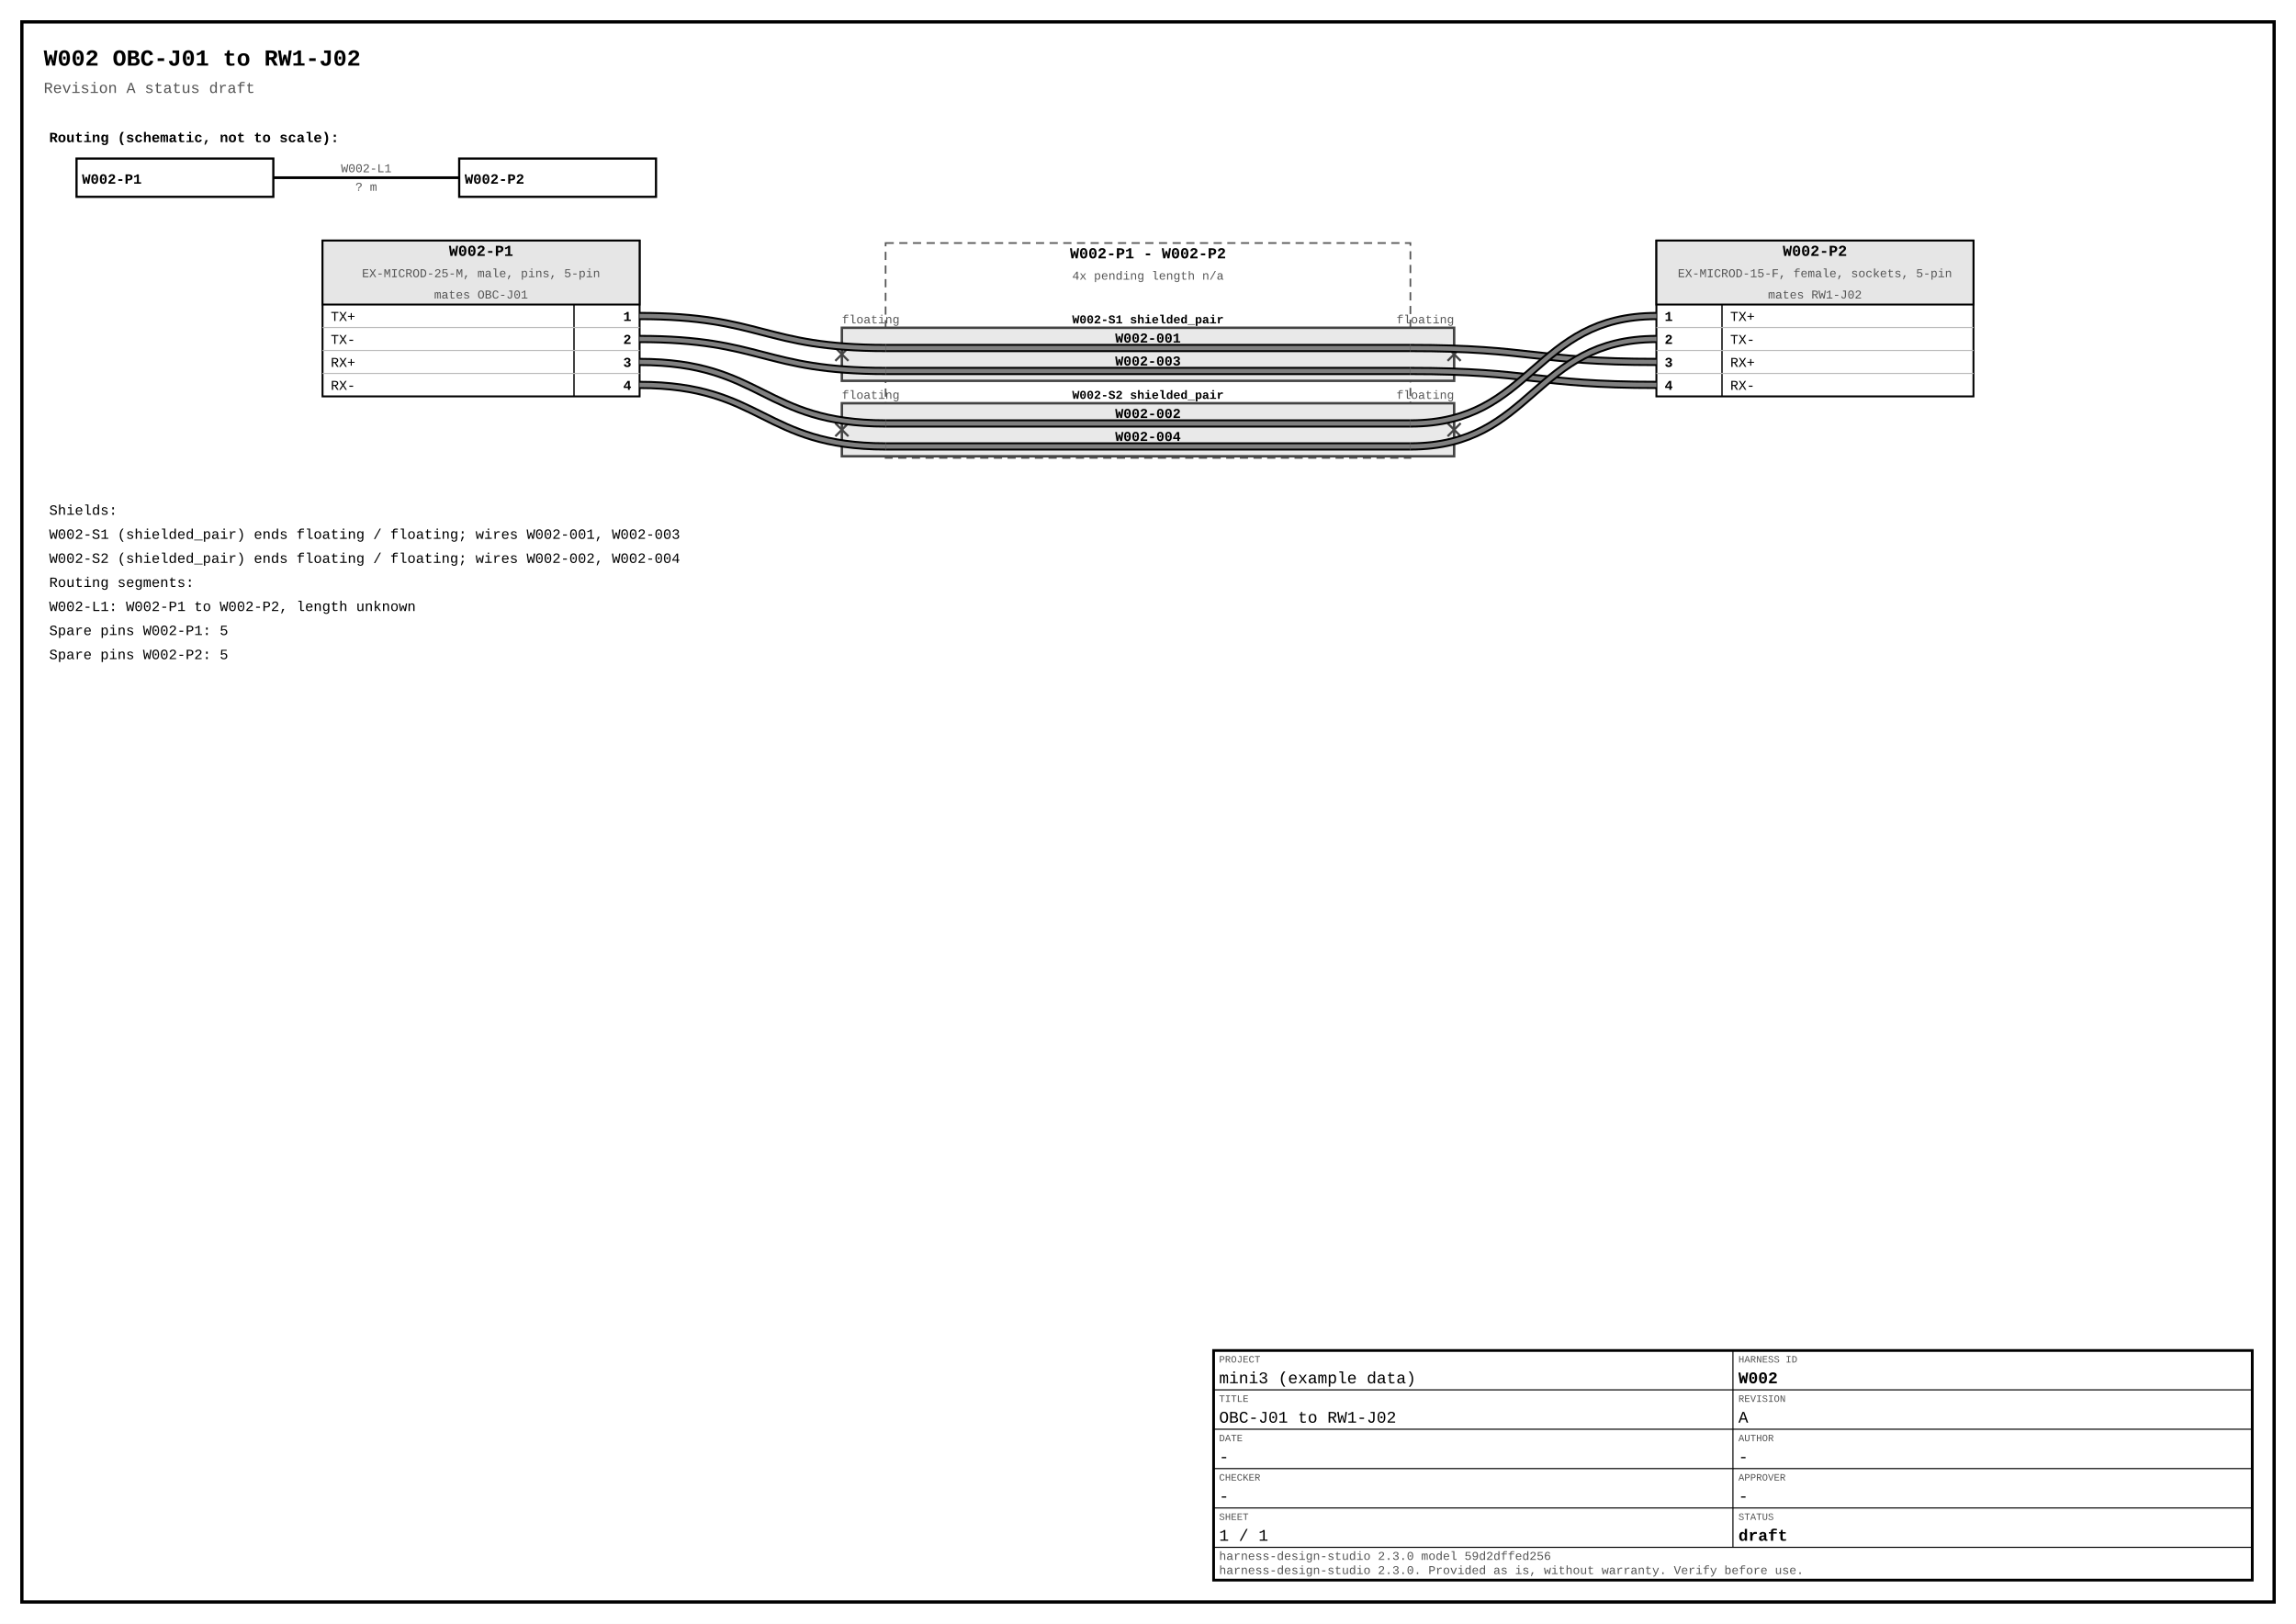
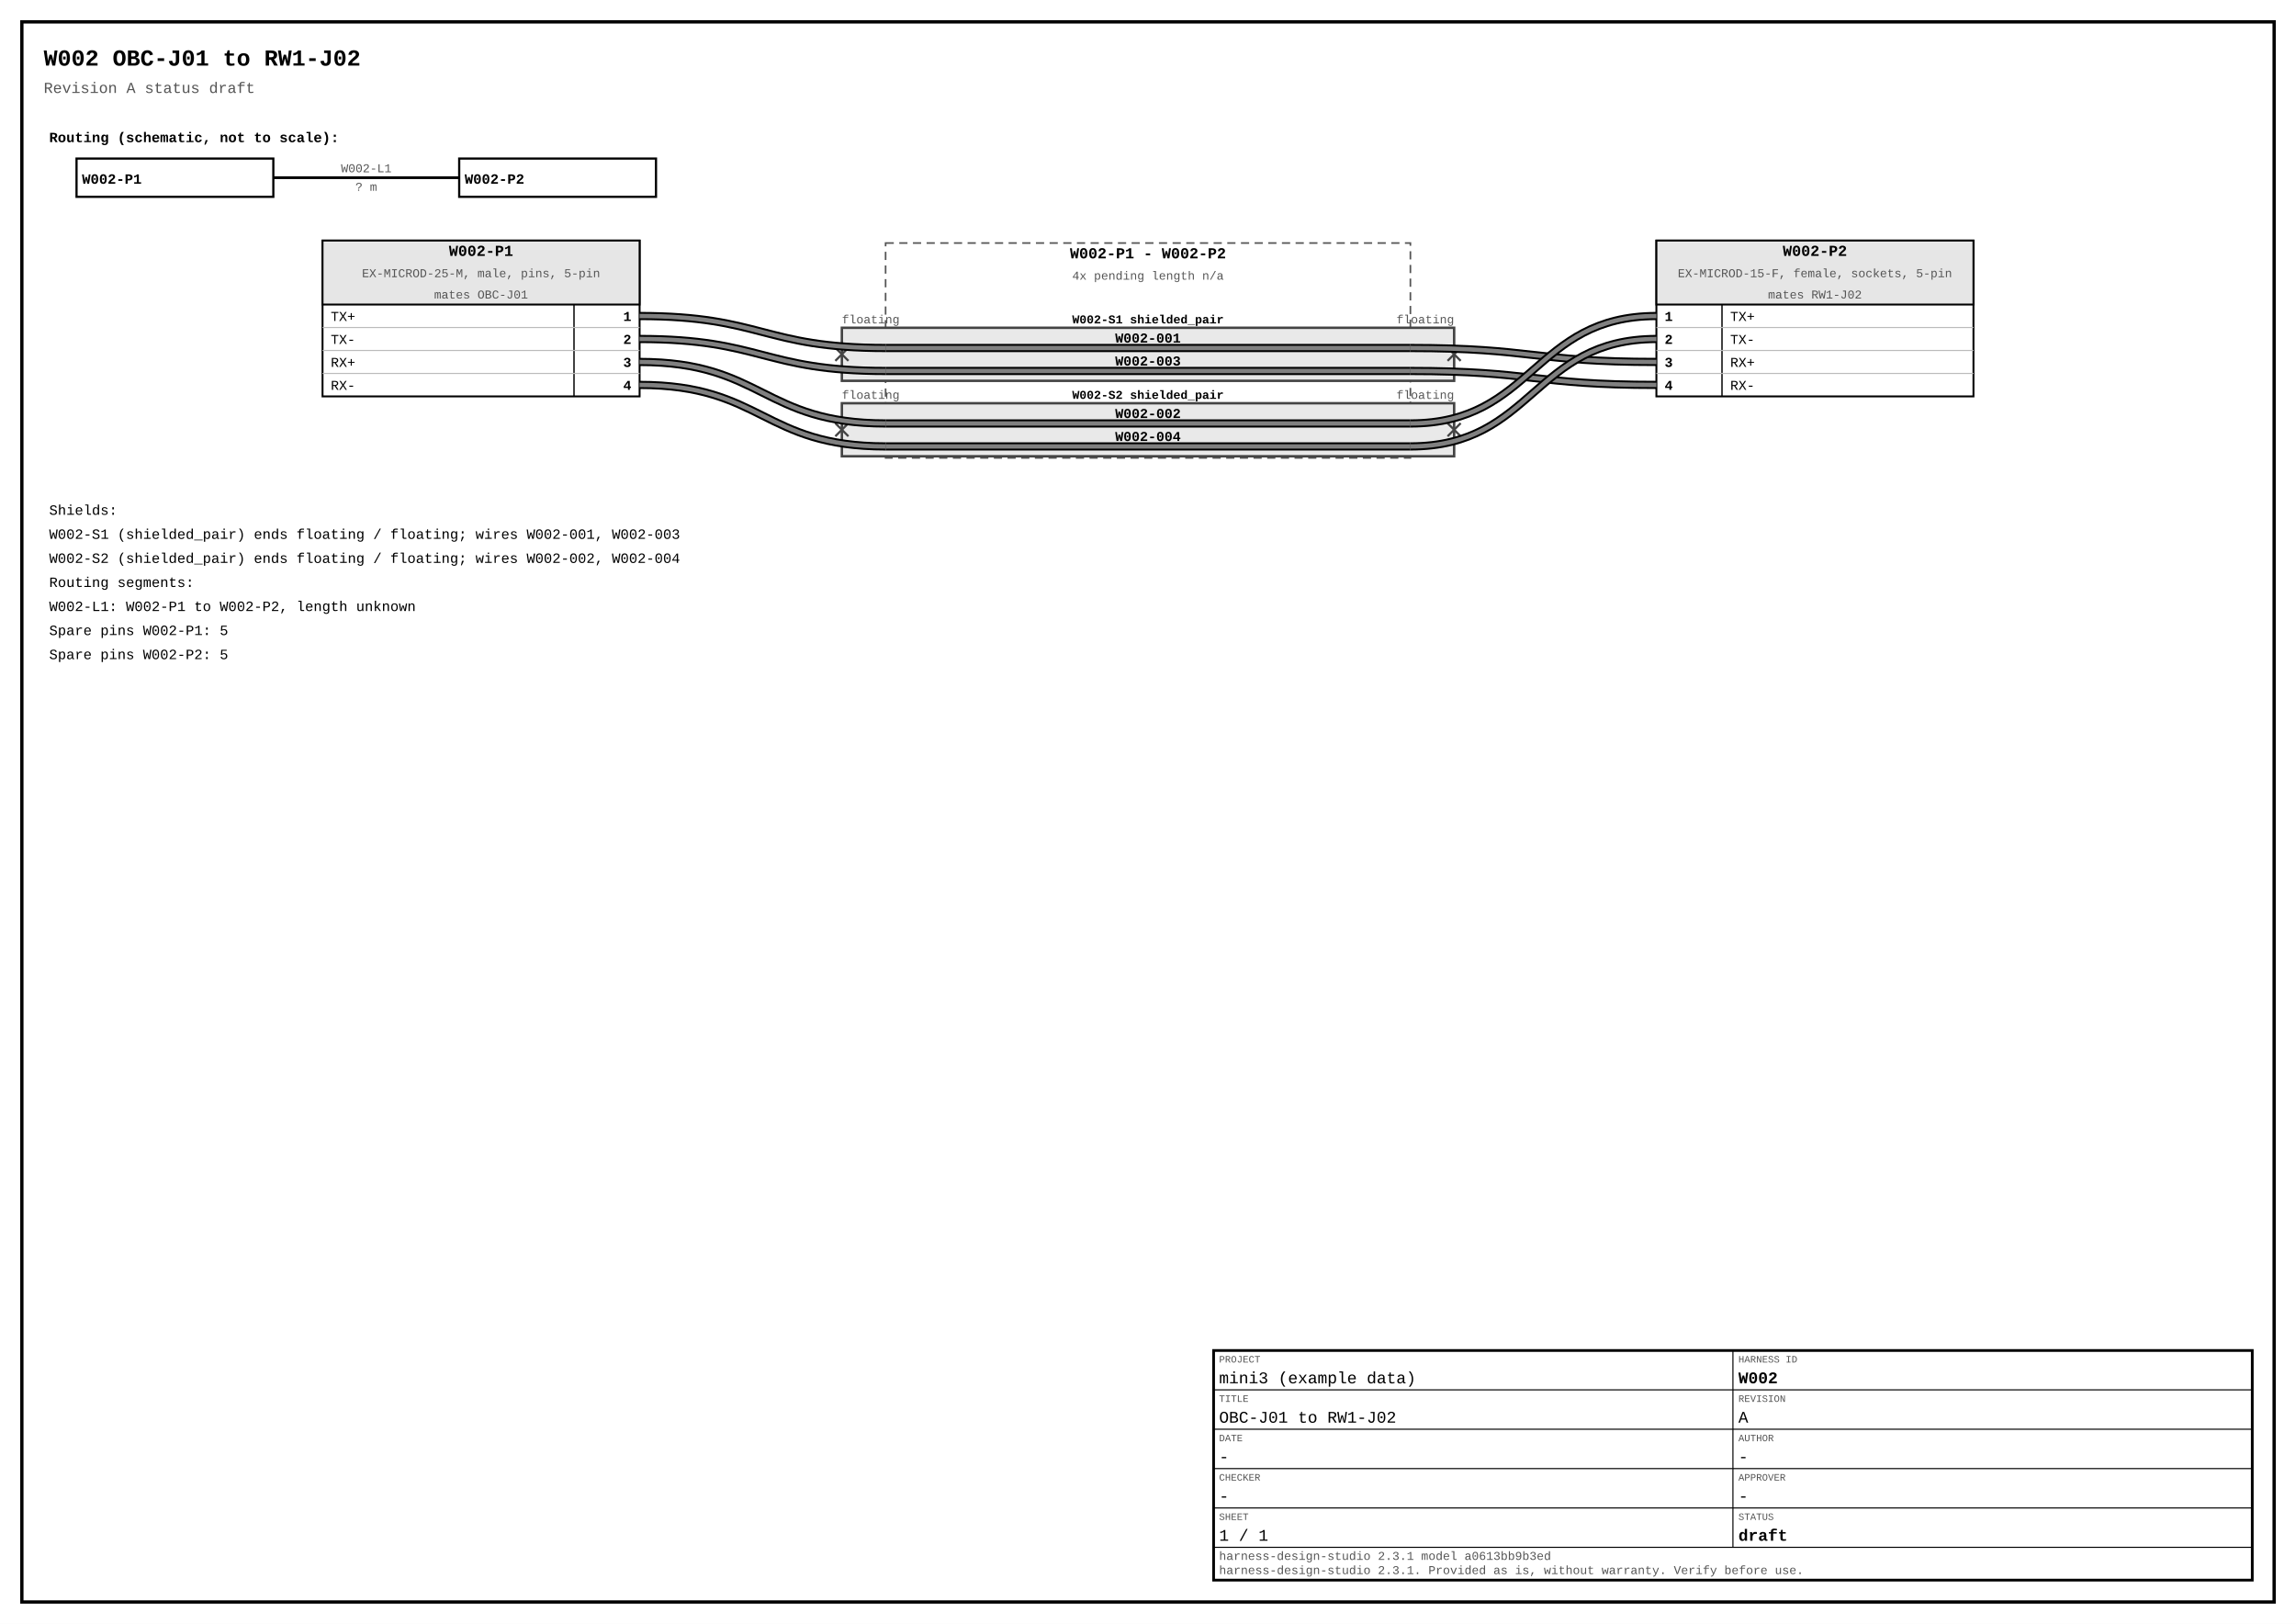
<svg xmlns="http://www.w3.org/2000/svg" width="420mm" height="297mm" viewBox="0 0 420 297" font-family="Courier New, Courier, monospace">
  <rect x="0" y="0" width="420" height="297" fill="#ffffff" />
  <rect x="4" y="4" width="412" height="289" fill="none" stroke="#000000" stroke-width="0.6" />
  <text x="8" y="12" font-size="4.2" font-weight="bold" text-anchor="start" fill="#000000">W002  OBC-J01 to RW1-J02</text>
  <text x="8" y="17" font-size="2.8" text-anchor="start" fill="#555555">Revision A  status draft</text>
  <text x="9" y="26" font-size="2.6" font-weight="bold" text-anchor="start" fill="#000000">Routing (schematic, not to scale):</text>
  <line x1="50" y1="32.5" x2="84" y2="32.5" stroke="#000000" stroke-width="0.5" />
  <text x="67" y="31.5" font-size="2.2" text-anchor="middle" fill="#555555">W002-L1</text>
  <text x="67" y="34.9" font-size="2.2" text-anchor="middle" fill="#555555">? m</text>
  <rect x="14" y="29" width="36" height="7" fill="#ffffff" stroke="#000000" stroke-width="0.4" />
  <text x="15" y="33.6" font-size="2.6" font-weight="bold" text-anchor="start" fill="#000000">W002-P1</text>
  <rect x="84" y="29" width="36" height="7" fill="#ffffff" stroke="#000000" stroke-width="0.4" />
  <text x="85" y="33.6" font-size="2.6" font-weight="bold" text-anchor="start" fill="#000000">W002-P2</text>
  <rect x="59" y="44" width="58" height="28.5" fill="#ffffff" stroke="#000000" stroke-width="0.35" />
  <rect x="59" y="44" width="58" height="11.7" fill="#e6e6e6" stroke="#000000" stroke-width="0.35" />
  <text x="88" y="46.8" font-size="2.8" font-weight="bold" text-anchor="middle" fill="#000000">W002-P1</text>
  <text x="88" y="50.7" font-size="2.2" text-anchor="middle" fill="#555555">EX-MICROD-25-M, male, pins, 5-pin</text>
  <text x="88" y="54.6" font-size="2.2" text-anchor="middle" fill="#555555">mates OBC-J01</text>
  <line x1="105" y1="55.7" x2="105" y2="72.5" stroke="#000000" stroke-width="0.25" />
  <line x1="59" y1="59.9" x2="117" y2="59.9" stroke="#bbbbbb" stroke-width="0.2" />
  <text x="60.5" y="58.7" font-size="2.5" text-anchor="start" fill="#000000" data-ref="sig/W002-P1/1">TX+</text>
  <text x="115.5" y="58.7" font-size="2.5" font-weight="bold" text-anchor="end" fill="#000000" data-ref="pin/W002-P1/1">1</text>
  <line x1="59" y1="64.1" x2="117" y2="64.1" stroke="#bbbbbb" stroke-width="0.2" />
  <text x="60.5" y="62.9" font-size="2.5" text-anchor="start" fill="#000000" data-ref="sig/W002-P1/2">TX-</text>
  <text x="115.5" y="62.9" font-size="2.5" font-weight="bold" text-anchor="end" fill="#000000" data-ref="pin/W002-P1/2">2</text>
  <line x1="59" y1="68.3" x2="117" y2="68.3" stroke="#bbbbbb" stroke-width="0.2" />
  <text x="60.5" y="67.1" font-size="2.5" text-anchor="start" fill="#000000" data-ref="sig/W002-P1/3">RX+</text>
  <text x="115.5" y="67.1" font-size="2.5" font-weight="bold" text-anchor="end" fill="#000000" data-ref="pin/W002-P1/3">3</text>
  <text x="60.5" y="71.3" font-size="2.5" text-anchor="start" fill="#000000" data-ref="sig/W002-P1/4">RX-</text>
  <text x="115.5" y="71.3" font-size="2.5" font-weight="bold" text-anchor="end" fill="#000000" data-ref="pin/W002-P1/4">4</text>
  <rect x="303" y="44" width="58" height="28.5" fill="#ffffff" stroke="#000000" stroke-width="0.35" />
  <rect x="303" y="44" width="58" height="11.7" fill="#e6e6e6" stroke="#000000" stroke-width="0.35" />
  <text x="332" y="46.8" font-size="2.8" font-weight="bold" text-anchor="middle" fill="#000000">W002-P2</text>
  <text x="332" y="50.7" font-size="2.2" text-anchor="middle" fill="#555555">EX-MICROD-15-F, female, sockets, 5-pin</text>
  <text x="332" y="54.6" font-size="2.2" text-anchor="middle" fill="#555555">mates RW1-J02</text>
  <line x1="315" y1="55.7" x2="315" y2="72.5" stroke="#000000" stroke-width="0.25" />
  <line x1="303" y1="59.9" x2="361" y2="59.9" stroke="#bbbbbb" stroke-width="0.2" />
  <text x="304.5" y="58.7" font-size="2.5" font-weight="bold" text-anchor="start" fill="#000000" data-ref="pin/W002-P2/1">1</text>
  <text x="316.5" y="58.7" font-size="2.5" text-anchor="start" fill="#000000" data-ref="sig/W002-P2/1">TX+</text>
  <line x1="303" y1="64.1" x2="361" y2="64.1" stroke="#bbbbbb" stroke-width="0.2" />
  <text x="304.5" y="62.9" font-size="2.5" font-weight="bold" text-anchor="start" fill="#000000" data-ref="pin/W002-P2/2">2</text>
  <text x="316.5" y="62.9" font-size="2.5" text-anchor="start" fill="#000000" data-ref="sig/W002-P2/2">TX-</text>
  <line x1="303" y1="68.3" x2="361" y2="68.3" stroke="#bbbbbb" stroke-width="0.2" />
  <text x="304.5" y="67.1" font-size="2.5" font-weight="bold" text-anchor="start" fill="#000000" data-ref="pin/W002-P2/3">3</text>
  <text x="316.5" y="67.1" font-size="2.5" text-anchor="start" fill="#000000" data-ref="sig/W002-P2/3">RX+</text>
  <text x="304.5" y="71.3" font-size="2.5" font-weight="bold" text-anchor="start" fill="#000000" data-ref="pin/W002-P2/4">4</text>
  <text x="316.5" y="71.3" font-size="2.5" text-anchor="start" fill="#000000" data-ref="sig/W002-P2/4">RX-</text>
  <rect x="162" y="44.45" width="96" height="39.3" fill="none" stroke="#555555" stroke-width="0.3" stroke-dasharray="1.5 1" />
  <text x="210" y="47.25" font-size="2.8" font-weight="bold" text-anchor="middle" fill="#000000">W002-P1 - W002-P2</text>
  <text x="210" y="51.15" font-size="2.2" text-anchor="middle" fill="#555555">4x  pending  length n/a</text>
  <rect x="154" y="59.95" width="112" height="9.7" fill="#e9e9e9" stroke="#444444" stroke-width="0.45" />
  <text x="210" y="59.15" font-size="2.2" font-weight="bold" text-anchor="middle" fill="#000000">W002-S1  shielded_pair</text>
  <text x="154" y="59.15" font-size="2.2" text-anchor="start" fill="#555555">floating</text>
  <text x="266" y="59.15" font-size="2.2" text-anchor="end" fill="#555555">floating</text>
  <line x1="152.8" y1="63.6" x2="155.2" y2="66" stroke="#444444" stroke-width="0.4" />
  <line x1="152.8" y1="66" x2="155.2" y2="63.6" stroke="#444444" stroke-width="0.4" />
  <line x1="264.8" y1="63.6" x2="267.2" y2="66" stroke="#444444" stroke-width="0.4" />
  <line x1="264.8" y1="66" x2="267.2" y2="63.6" stroke="#444444" stroke-width="0.4" />
  <rect x="154" y="73.75" width="112" height="9.7" fill="#e9e9e9" stroke="#444444" stroke-width="0.45" />
  <text x="210" y="72.95" font-size="2.2" font-weight="bold" text-anchor="middle" fill="#000000">W002-S2  shielded_pair</text>
  <text x="154" y="72.95" font-size="2.2" text-anchor="start" fill="#555555">floating</text>
  <text x="266" y="72.95" font-size="2.2" text-anchor="end" fill="#555555">floating</text>
  <line x1="152.8" y1="77.4" x2="155.2" y2="79.8" stroke="#444444" stroke-width="0.4" />
  <line x1="152.8" y1="79.8" x2="155.2" y2="77.4" stroke="#444444" stroke-width="0.4" />
  <line x1="264.8" y1="77.4" x2="267.2" y2="79.8" stroke="#444444" stroke-width="0.4" />
  <line x1="264.8" y1="79.8" x2="267.2" y2="77.4" stroke="#444444" stroke-width="0.4" />
  <path d="M 117 57.8 C 139.5 57.8 139.5 63.65 162 63.65" fill="none" stroke="#000000" stroke-width="1.5" />
  <line x1="162" y1="63.65" x2="258" y2="63.65" stroke="#000000" stroke-width="1.5" />
  <path d="M 258 63.65 C 280.5 63.65 280.5 66.2 303 66.2" fill="none" stroke="#000000" stroke-width="1.5" />
  <path d="M 117 57.8 C 139.5 57.8 139.5 63.65 162 63.65" fill="none" stroke="#808080" stroke-width="0.8" />
  <line x1="162" y1="63.65" x2="258" y2="63.65" stroke="#808080" stroke-width="0.8" />
  <path d="M 258 63.65 C 280.5 63.65 280.5 66.2 303 66.2" fill="none" stroke="#808080" stroke-width="0.8" />
  <text x="210" y="62.65" font-size="2.5" font-weight="bold" text-anchor="middle" fill="#000000">W002-001</text>
  <path d="M 117 62 C 139.5 62 139.5 67.85 162 67.85" fill="none" stroke="#000000" stroke-width="1.5" />
  <line x1="162" y1="67.85" x2="258" y2="67.85" stroke="#000000" stroke-width="1.5" />
  <path d="M 258 67.85 C 280.5 67.85 280.5 70.4 303 70.4" fill="none" stroke="#000000" stroke-width="1.5" />
  <path d="M 117 62 C 139.5 62 139.5 67.85 162 67.85" fill="none" stroke="#808080" stroke-width="0.8" />
  <line x1="162" y1="67.85" x2="258" y2="67.85" stroke="#808080" stroke-width="0.8" />
  <path d="M 258 67.85 C 280.5 67.85 280.5 70.4 303 70.4" fill="none" stroke="#808080" stroke-width="0.8" />
  <text x="210" y="66.85" font-size="2.5" font-weight="bold" text-anchor="middle" fill="#000000">W002-003</text>
  <path d="M 117 66.2 C 139.5 66.2 139.5 77.45 162 77.45" fill="none" stroke="#000000" stroke-width="1.5" />
  <line x1="162" y1="77.45" x2="258" y2="77.45" stroke="#000000" stroke-width="1.5" />
  <path d="M 258 77.45 C 280.5 77.45 280.5 57.8 303 57.8" fill="none" stroke="#000000" stroke-width="1.5" />
  <path d="M 117 66.2 C 139.5 66.2 139.5 77.45 162 77.45" fill="none" stroke="#808080" stroke-width="0.8" />
  <line x1="162" y1="77.45" x2="258" y2="77.45" stroke="#808080" stroke-width="0.8" />
  <path d="M 258 77.45 C 280.5 77.45 280.5 57.8 303 57.8" fill="none" stroke="#808080" stroke-width="0.8" />
  <text x="210" y="76.45" font-size="2.5" font-weight="bold" text-anchor="middle" fill="#000000">W002-002</text>
  <path d="M 117 70.4 C 139.5 70.4 139.5 81.65 162 81.65" fill="none" stroke="#000000" stroke-width="1.5" />
  <line x1="162" y1="81.65" x2="258" y2="81.65" stroke="#000000" stroke-width="1.5" />
  <path d="M 258 81.65 C 280.5 81.65 280.5 62 303 62" fill="none" stroke="#000000" stroke-width="1.5" />
  <path d="M 117 70.4 C 139.5 70.4 139.5 81.65 162 81.65" fill="none" stroke="#808080" stroke-width="0.8" />
  <line x1="162" y1="81.65" x2="258" y2="81.65" stroke="#808080" stroke-width="0.8" />
  <path d="M 258 81.65 C 280.5 81.65 280.5 62 303 62" fill="none" stroke="#808080" stroke-width="0.8" />
  <text x="210" y="80.65" font-size="2.5" font-weight="bold" text-anchor="middle" fill="#000000">W002-004</text>
  <text x="9" y="94.15" font-size="2.6" text-anchor="start" fill="#000000">Shields:</text>
  <text x="9" y="98.55" font-size="2.6" text-anchor="start" fill="#000000">  W002-S1 (shielded_pair) ends floating / floating; wires W002-001, W002-003</text>
  <text x="9" y="102.95" font-size="2.6" text-anchor="start" fill="#000000">  W002-S2 (shielded_pair) ends floating / floating; wires W002-002, W002-004</text>
  <text x="9" y="107.35" font-size="2.6" text-anchor="start" fill="#000000">Routing segments:</text>
  <text x="9" y="111.75" font-size="2.6" text-anchor="start" fill="#000000">  W002-L1: W002-P1 to W002-P2, length unknown</text>
  <text x="9" y="116.15" font-size="2.6" text-anchor="start" fill="#000000">Spare pins W002-P1: 5</text>
  <text x="9" y="120.55" font-size="2.6" text-anchor="start" fill="#000000">Spare pins W002-P2: 5</text>
  <rect x="222" y="247" width="190" height="42" fill="none" stroke="#000000" stroke-width="0.5" />
  <line x1="222" y1="247" x2="317" y2="247" stroke="#000000" stroke-width="0.2" />
  <text x="223" y="249.2" font-size="1.8" text-anchor="start" fill="#555555">PROJECT</text>
  <text x="223" y="253" font-size="3" text-anchor="start" fill="#000000">mini3 (example data)</text>
  <line x1="317" y1="247" x2="412" y2="247" stroke="#000000" stroke-width="0.2" />
  <text x="318" y="249.2" font-size="1.8" text-anchor="start" fill="#555555">HARNESS ID</text>
  <text x="318" y="253" font-size="3" font-weight="bold" text-anchor="start" fill="#000000">W002</text>
  <line x1="222" y1="254.2" x2="317" y2="254.2" stroke="#000000" stroke-width="0.2" />
  <text x="223" y="256.4" font-size="1.8" text-anchor="start" fill="#555555">TITLE</text>
  <text x="223" y="260.2" font-size="3" text-anchor="start" fill="#000000">OBC-J01 to RW1-J02</text>
  <line x1="317" y1="254.2" x2="412" y2="254.2" stroke="#000000" stroke-width="0.2" />
  <text x="318" y="256.4" font-size="1.8" text-anchor="start" fill="#555555">REVISION</text>
  <text x="318" y="260.2" font-size="3" text-anchor="start" fill="#000000">A</text>
  <line x1="222" y1="261.4" x2="317" y2="261.4" stroke="#000000" stroke-width="0.2" />
  <text x="223" y="263.6" font-size="1.8" text-anchor="start" fill="#555555">DATE</text>
  <text x="223" y="267.4" font-size="3" text-anchor="start" fill="#000000">-</text>
  <line x1="317" y1="261.4" x2="412" y2="261.4" stroke="#000000" stroke-width="0.2" />
  <text x="318" y="263.6" font-size="1.8" text-anchor="start" fill="#555555">AUTHOR</text>
  <text x="318" y="267.4" font-size="3" text-anchor="start" fill="#000000">-</text>
  <line x1="222" y1="268.6" x2="317" y2="268.6" stroke="#000000" stroke-width="0.2" />
  <text x="223" y="270.8" font-size="1.8" text-anchor="start" fill="#555555">CHECKER</text>
  <text x="223" y="274.6" font-size="3" text-anchor="start" fill="#000000">-</text>
  <line x1="317" y1="268.6" x2="412" y2="268.6" stroke="#000000" stroke-width="0.2" />
  <text x="318" y="270.8" font-size="1.8" text-anchor="start" fill="#555555">APPROVER</text>
  <text x="318" y="274.6" font-size="3" text-anchor="start" fill="#000000">-</text>
  <line x1="222" y1="275.8" x2="317" y2="275.8" stroke="#000000" stroke-width="0.2" />
  <text x="223" y="278" font-size="1.8" text-anchor="start" fill="#555555">SHEET</text>
  <text x="223" y="281.8" font-size="3" text-anchor="start" fill="#000000">1 / 1</text>
  <line x1="317" y1="275.8" x2="412" y2="275.8" stroke="#000000" stroke-width="0.2" />
  <text x="318" y="278" font-size="1.8" text-anchor="start" fill="#555555">STATUS</text>
  <text x="318" y="281.8" font-size="3" font-weight="bold" text-anchor="start" fill="#000000">draft</text>
  <line x1="317" y1="247" x2="317" y2="283" stroke="#000000" stroke-width="0.2" />
  <line x1="222" y1="283" x2="412" y2="283" stroke="#000000" stroke-width="0.2" />
-   <text x="223" y="285.3" font-size="2.2" text-anchor="start" fill="#555555">harness-design-studio 2.3.0 model 59d2dffed256</text>
-   <text x="223" y="287.9" font-size="2.2" text-anchor="start" fill="#555555">harness-design-studio 2.3.0. Provided as is, without warranty. Verify before use.</text>
+   <text x="223" y="285.3" font-size="2.2" text-anchor="start" fill="#555555">harness-design-studio 2.3.1 model a0613bb9b3ed</text>
+   <text x="223" y="287.9" font-size="2.2" text-anchor="start" fill="#555555">harness-design-studio 2.3.1. Provided as is, without warranty. Verify before use.</text>
</svg>
